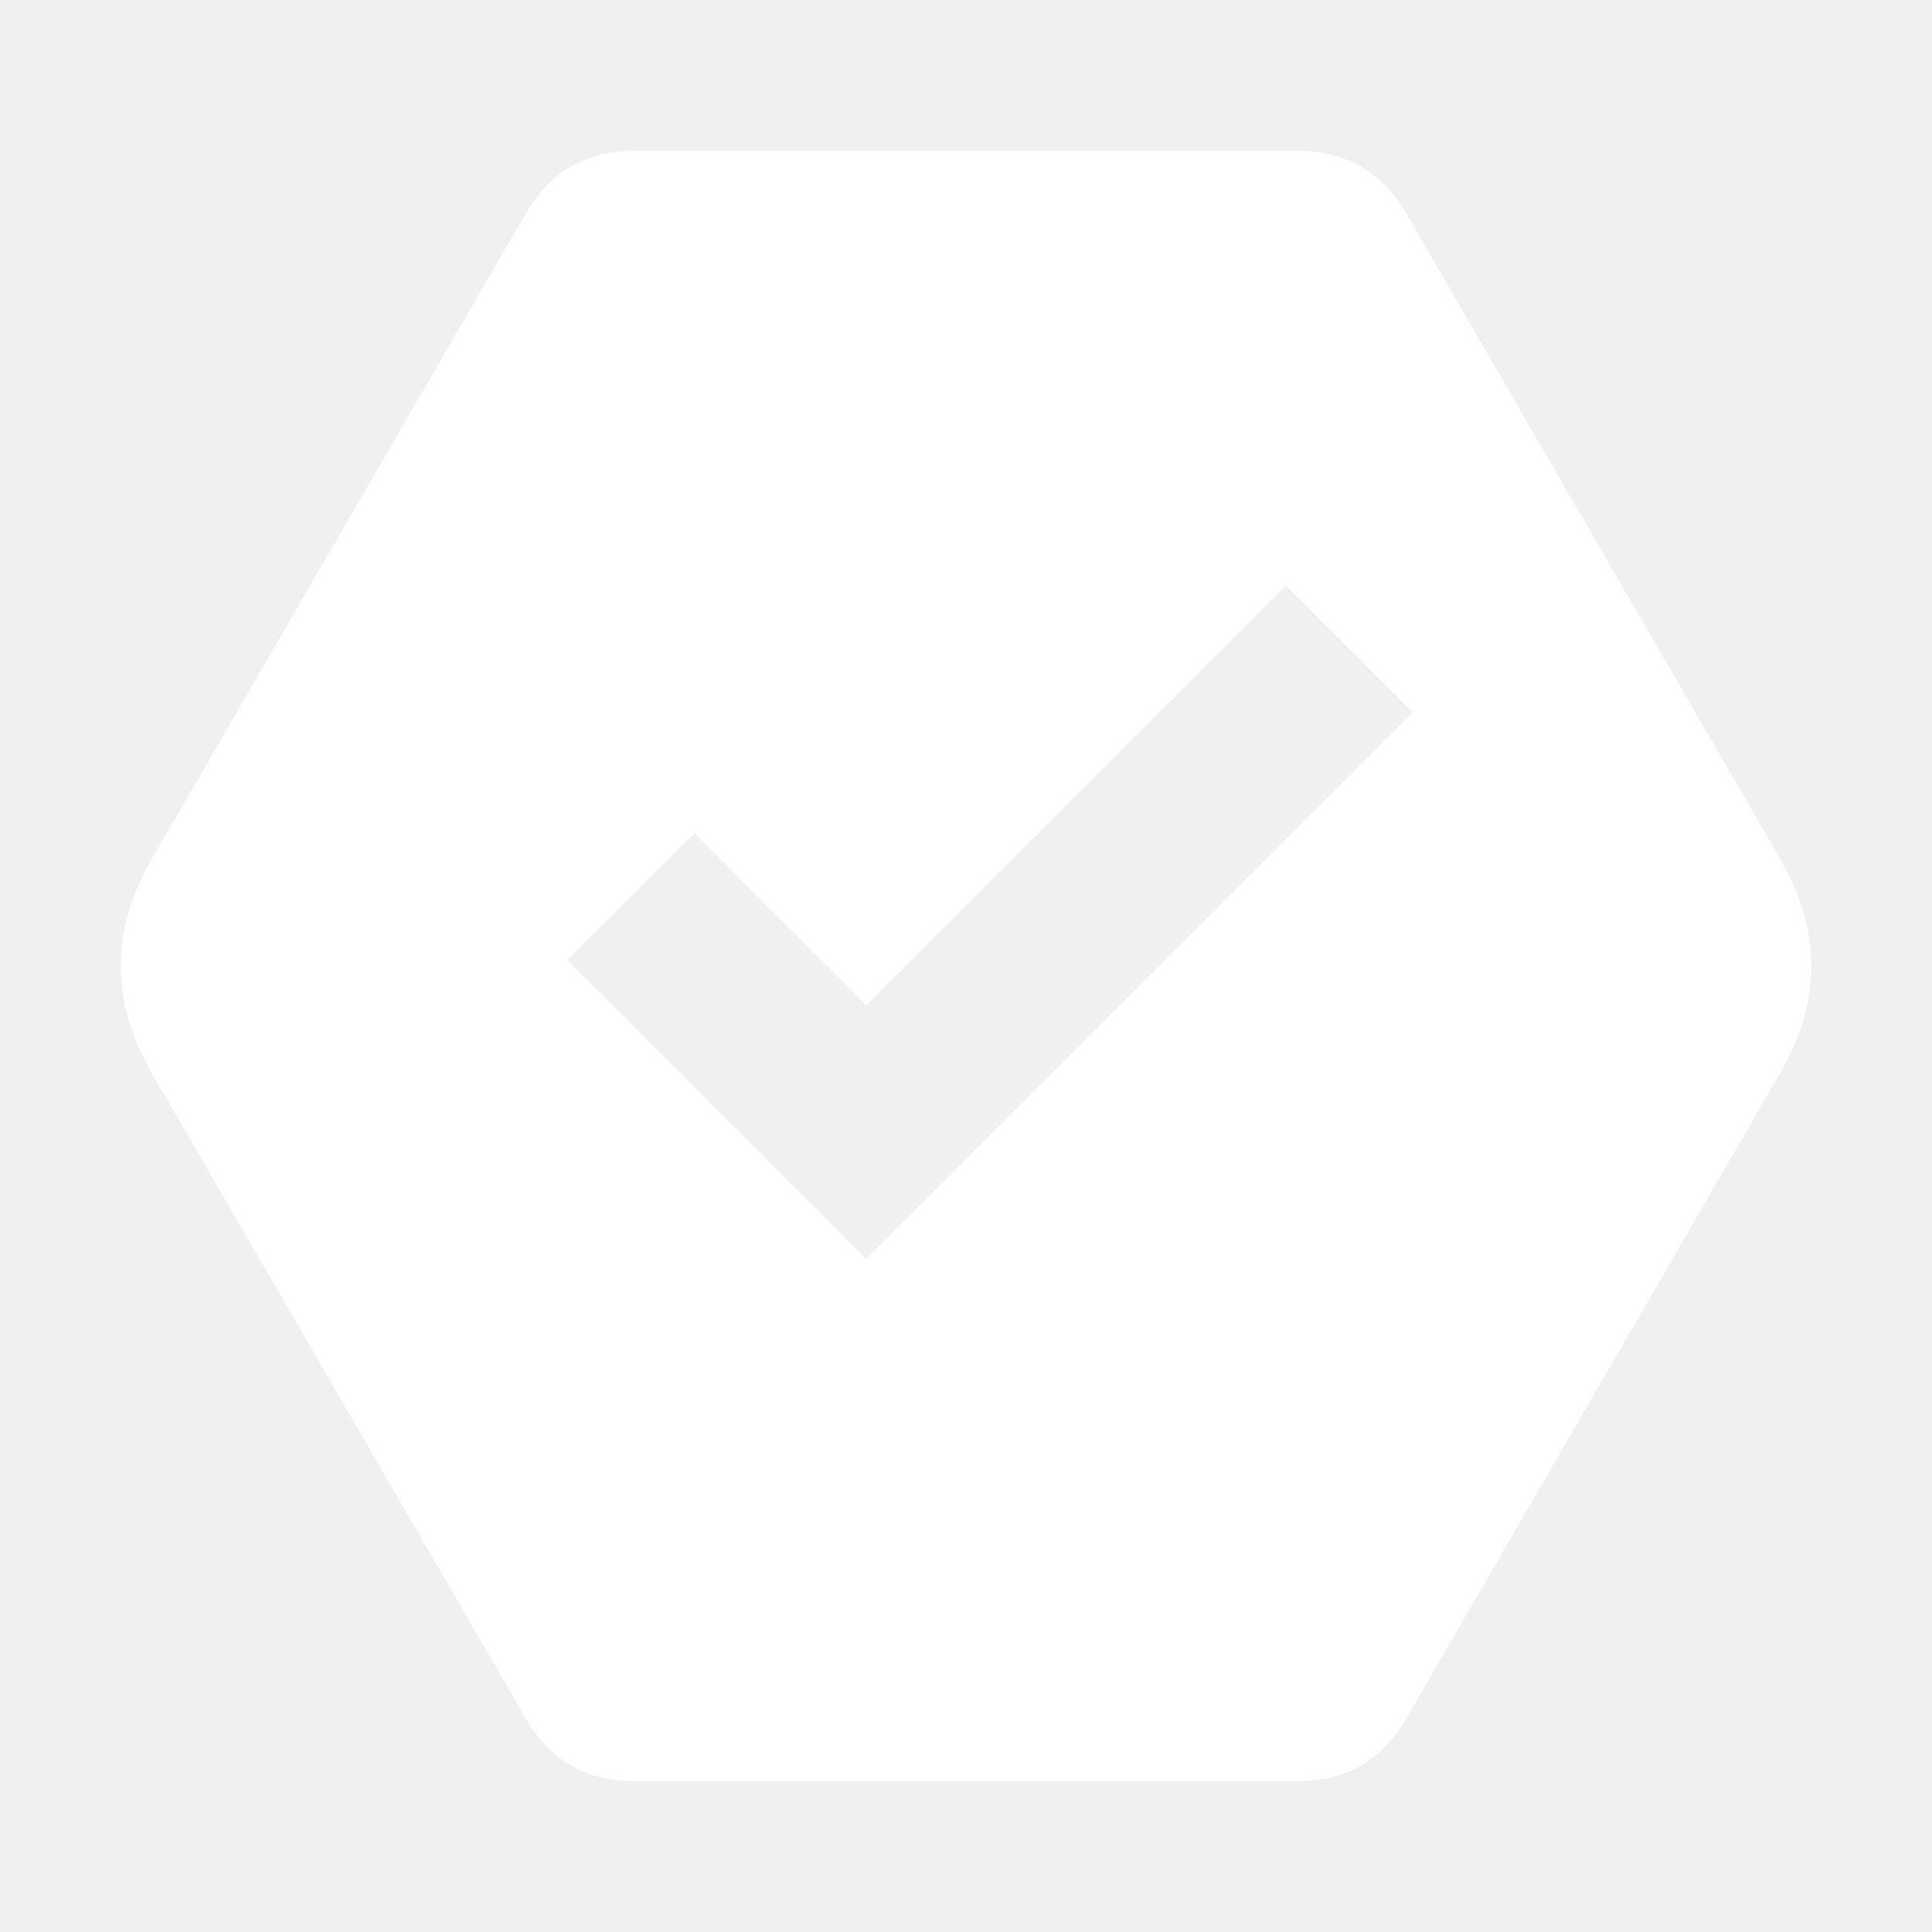
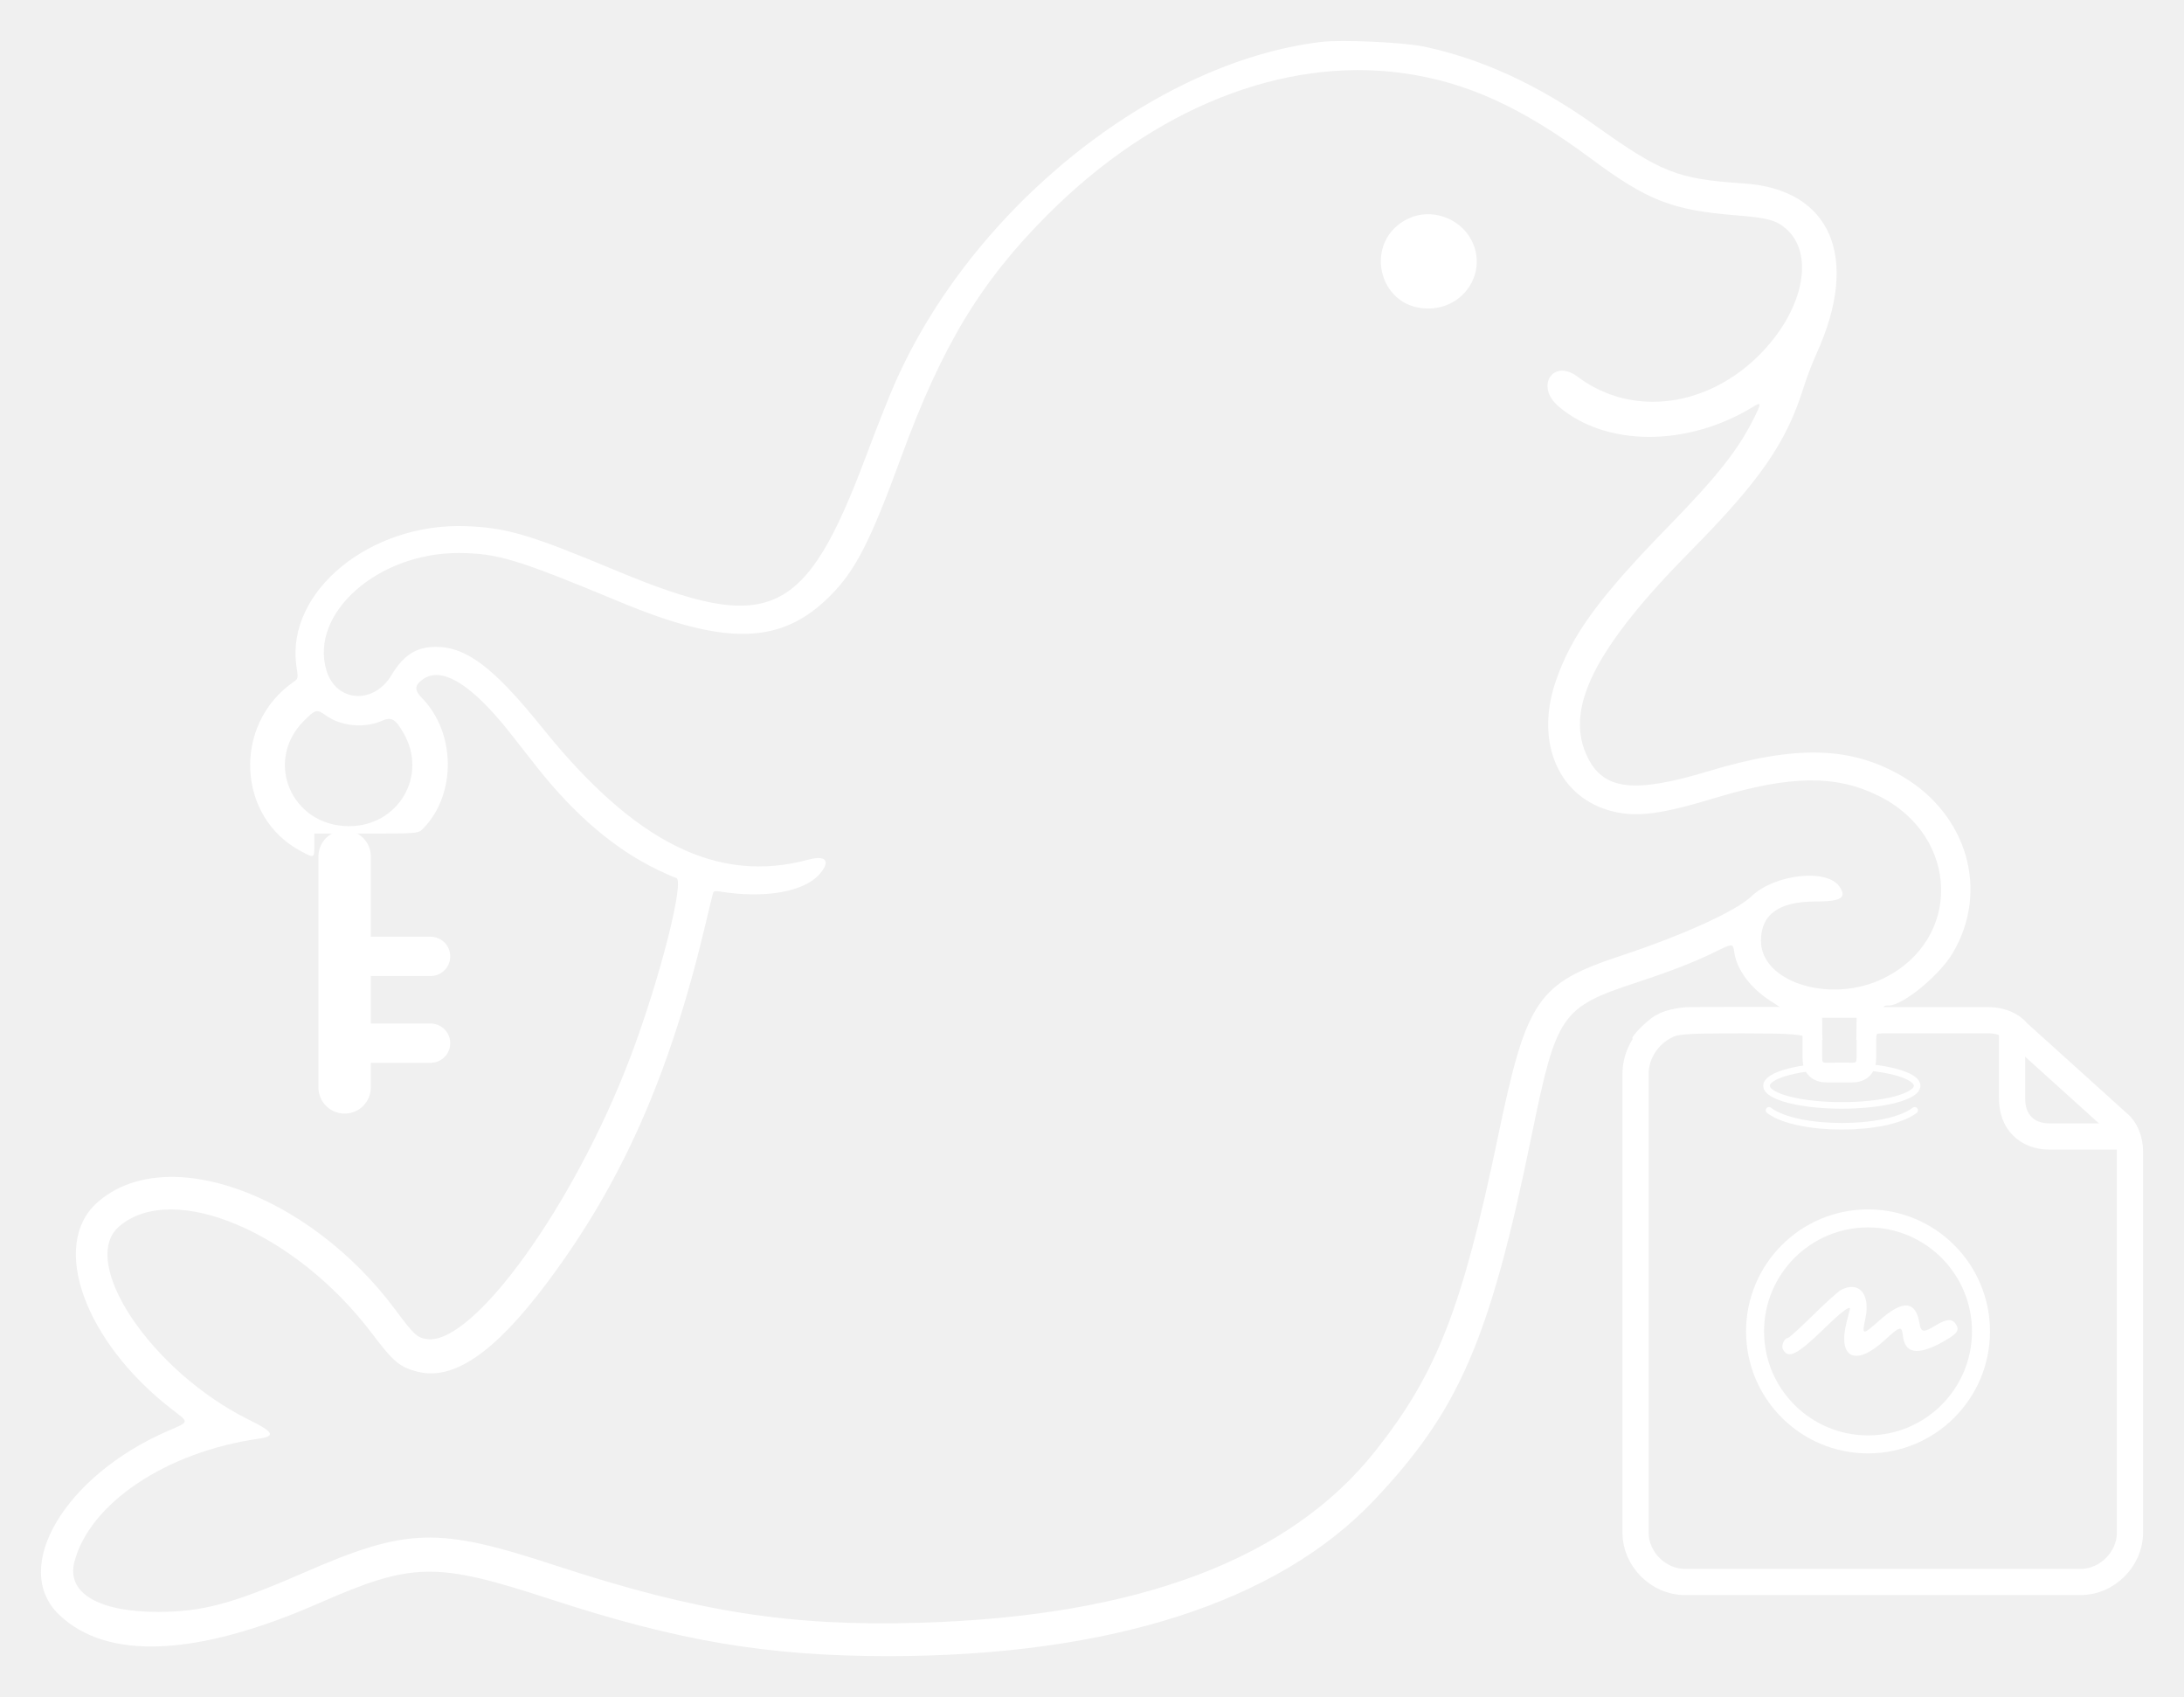
- <svg xmlns="http://www.w3.org/2000/svg" width="64" height="64" viewBox="0 0 64 64" role="img" aria-label="SealForge">
-   <path fill="#ffffff" fill-rule="evenodd" d="M21 5H43Q45.4 5 46.6 7.1L59 28.5Q61 32 59 35.5L46.6 56.9Q45.4 59 43 59H21Q18.6 59 17.4 56.9L5 35.5Q3 32 5 28.5L17.4 7.1Q18.6 5 21 5ZM18.8 31.8L23 27.6L28.7 33.3L42.6 19.4L46.8 23.6L28.7 41.7Z" />
+ <svg xmlns="http://www.w3.org/2000/svg" width="1334" height="1036" viewBox="28 11 1334 1036" role="img" aria-label="SealForge">
+   <g id="paper" fill="none" stroke="#ffffff" stroke-width="16" stroke-linecap="round" stroke-linejoin="round">
+     <path d="M1131 634H1060C1042 634 1027 649 1027 667V947C1027 963 1041 977 1057 977H1299C1315 977 1329 963 1329 947V714C1329 707 1326 700 1322 697L1260 641C1257 637 1250 634 1243 634H1172" />
+     <path d="M1257 641V682C1257 696 1266 705 1280 705H1326" />
+   </g>
+   <g id="seal-contour" fill="#ffffff">
+     <path fill-rule="evenodd" d="M835.0 36.6C732.7 48.9 621.1 138.5 574.2 246.0C570.9 253.4 563.2 273.0 557.0 289.5C519.7 388.8 498.3 398.6 404.5 359.5C351.8 337.5 337.8 333.3 313.0 332.3C254.3 330.0 202.8 372.0 209.0 417.3C210.2 425.4 210.2 425.4 207.3 427.4C170.1 453.2 172.5 509.9 211.7 530.7C220.0 535.2 220.0 535.2 220.0 527.0V520.0H251.8C283.6 520.0 283.6 520.0 286.7 516.7C306.8 495.9 306.4 458.4 285.8 437.3C281.0 432.4 281.1 429.5 286.3 425.8C297.8 417.6 316.1 428.8 339.6 458.6C343.9 464.1 351.4 473.6 356.1 479.6C379.2 508.8 403.5 529.5 429.6 542.1C435.2 544.8 440.2 547.0 440.8 547.0C446.8 547.0 431.2 608.6 413.0 656.6C378.6 747.1 317.0 832.5 288.9 828.7C282.8 827.9 280.8 826.0 269.8 811.2C216.8 739.7 128.9 708.1 87.2 745.5C58.4 771.4 79.8 830.4 132.9 871.5C143.8 879.9 143.9 879.0 130.5 884.8C67.6 912.1 34.2 968.4 64.1 997.0C93.3 1025.0 148.0 1022.7 222.3 990.2C279.9 964.9 293.9 964.6 363.5 987.3C442.6 1013.2 496.7 1022.3 571.0 1022.3C705.7 1022.2 808.1 989.4 867.0 927.4C919.3 872.3 938.0 829.1 963.6 704.0C978.7 630.3 981.6 626.1 1027.5 611.0C1048.5 604.1 1063.4 598.3 1075.9 592.1C1086.3 587.0 1086.6 587.0 1087.3 592.5C1088.8 603.0 1097.1 614.2 1109.1 622.0L1115.3 626.0H1084.9C1051.9 626.0 1047.0 626.6 1038.5 631.5C1034.0 634.2 1025.0 643.2 1025.0 645.0C1025.0 646.8 1045.6 645.7 1050.5 643.7C1057.3 640.9 1130.0 641.2 1130.0 644.0C1130.0 645.8 1130.7 646.0 1135.6 646.0H1141.2L1140.8 639.2L1140.5 632.5H1151.5H1162.5L1162.2 639.2L1161.8 646.0H1167.9C1173.3 646.0 1174.0 645.8 1174.0 644.0C1174.0 642.7 1174.7 642.0 1176.0 642.0C1177.8 642.0 1178.0 641.3 1178.0 633.5C1178.0 625.0 1178.0 625.0 1181.7 625.0C1190.3 625.0 1212.9 606.4 1220.9 592.7C1243.1 554.9 1229.7 508.4 1190.0 485.1C1158.6 466.7 1125.0 465.8 1071.3 482.0C1026.6 495.5 1007.9 493.5 998.0 474.0C983.0 444.6 1001.4 407.4 1060.6 347.5C1103.0 304.6 1119.1 281.3 1129.5 248.0C1131.5 241.7 1135.1 232.2 1137.5 227.0C1164.3 168.3 1146.5 126.5 1093.0 123.0C1052.4 120.3 1043.0 116.6 1001.5 87.0C967.0 62.5 932.4 46.7 897.5 39.4C884.8 36.8 847.5 35.1 835.0 36.6ZM884.5 55.6C923.2 60.9 957.0 76.1 999.7 107.8C1034.5 133.6 1049.2 139.3 1088.5 142.5C1107.4 144.0 1112.8 145.4 1118.8 150.6C1136.3 165.6 1130.0 198.9 1104.6 225.7C1072.3 259.8 1025.0 266.2 991.7 241.1C976.7 229.7 965.5 246.8 979.9 259.1C1008.8 283.9 1058.7 284.0 1098.8 259.4C1104.0 256.2 1104.0 257.0 1099.1 266.8C1089.5 285.9 1076.9 301.8 1048.1 331.4C1004.2 376.3 987.6 399.2 978.0 427.8C965.5 465.3 980.6 498.8 1013.6 506.6C1028.4 510.1 1043.2 508.1 1076.5 498.0C1121.6 484.4 1149.6 484.1 1175.5 497.0C1225.0 521.5 1226.7 584.7 1178.5 608.4C1146.5 624.2 1103.6 611.0 1103.6 585.5C1103.6 569.4 1114.5 561.5 1136.8 561.5C1152.7 561.5 1156.3 559.2 1151.5 552.3C1143.8 541.2 1111.9 544.8 1097.7 558.4C1088.2 567.4 1056.4 581.9 1018.4 594.5C967.0 611.5 960.5 621.0 943.0 705.0C921.1 810.1 905.6 849.6 868.1 897.0C815.6 963.1 723.6 997.9 590.5 1001.9C510.9 1004.3 454.3 995.4 367.8 967.1C295.0 943.2 276.9 943.7 212.5 971.8C170.1 990.3 151.6 995.2 125.0 995.3C88.3 995.4 68.6 983.8 73.4 964.9C82.6 929.0 129.6 897.5 186.2 889.5C196.5 888.0 195.1 885.4 180.5 878.2C120.5 848.7 75.3 781.3 101.0 759.7C134.0 731.9 208.4 763.5 255.0 825.0C268.4 842.7 272.1 845.8 283.0 848.6C305.0 854.2 330.0 837.1 362.0 794.5C408.1 733.0 437.1 667.3 459.0 575.0C461.3 565.4 463.3 556.9 463.6 556.1C463.9 555.2 465.1 555.0 467.8 555.4C494.7 559.8 518.7 555.7 528.3 545.1C535.6 537.0 532.8 533.0 521.9 535.9C466.5 550.9 416.0 525.9 359.3 455.5C329.6 418.6 313.0 406.0 294.2 406.0C282.3 406.0 274.4 411.1 267.1 423.3C256.1 441.5 233.3 439.8 227.4 420.4C216.9 385.5 258.9 348.4 308.5 348.7C332.2 348.9 344.0 352.5 406.5 378.5C471.7 405.6 505.3 404.7 535.0 374.9C550.5 359.5 559.7 341.4 578.5 290.0C603.4 222.0 627.0 183.0 668.0 142.0C732.8 77.1 811.4 45.7 884.5 55.6ZM227.1 447.9C236.2 454.5 250.7 455.9 261.4 451.1C267.1 448.6 269.5 450.0 274.4 458.5C289.6 484.5 271.4 515.6 241.0 515.5C205.9 515.3 189.1 475.8 213.6 451.2C220.7 444.1 221.5 443.9 227.1 447.9ZM888.4 144.4C860.3 157.5 869.1 199.2 900.0 199.4C922.8 199.6 937.2 176.3 926.3 156.8C918.9 143.7 901.9 138.1 888.4 144.4Z" />
+   </g>
+   <g id="key" fill="none" stroke="#ffffff" stroke-linecap="round" stroke-linejoin="round">
+     <path d="M238.5 534V675" stroke-width="32" />
+     <path d="M238.5 595H291M238.5 648H291" stroke-width="24" />
+   </g>
+   <g id="press" fill="none" stroke="#ffffff" stroke-linecap="round" stroke-linejoin="round">
+     <ellipse cx="1153" cy="674" rx="46" ry="12" stroke-width="4" />
+     <path d="M1135 630V657Q1135 666 1144 666H1159Q1168 666 1168 657V630" stroke-width="12" />
+   </g>
+   <g id="ink-line" fill="none" stroke="#ffffff" stroke-linecap="round">
+     <path d="M1108.5 689C1125.5 702 1180.5 702 1197.5 689" stroke-width="4" />
+   </g>
+   <g id="imprint" fill="#ffffff">
+     <circle cx="1169" cy="824" r="69" fill="none" stroke="#ffffff" stroke-width="11" />
+     <path fill-rule="evenodd" d="M1152.5 798.7C1150.9 799.5 1143.1 806.5 1135.4 814.1C1127.6 821.8 1120.7 828.0 1120.1 828.0C1117.9 828.0 1115.8 832.7 1117.0 834.9C1120.2 841.1 1125.7 838.3 1142.1 822.4C1152.3 812.4 1158.1 808.0 1158.0 810.2C1158.0 810.4 1157.1 813.9 1156.0 818.0C1150.2 840.3 1161.3 845.8 1179.0 829.5C1188.7 820.6 1189.6 820.4 1190.3 826.7C1191.5 837.4 1199.1 838.8 1213.6 831.0C1223.6 825.5 1225.2 823.5 1222.6 819.5C1220.3 816.0 1216.9 816.3 1209.9 820.6C1203.1 824.8 1201.3 824.6 1200.5 819.3C1198.2 805.2 1190.4 804.5 1176.1 817.2C1165.4 826.6 1165.2 826.6 1167.4 816.0C1170.6 801.2 1163.4 792.9 1152.5 798.7Z" />
+   </g>
</svg>
